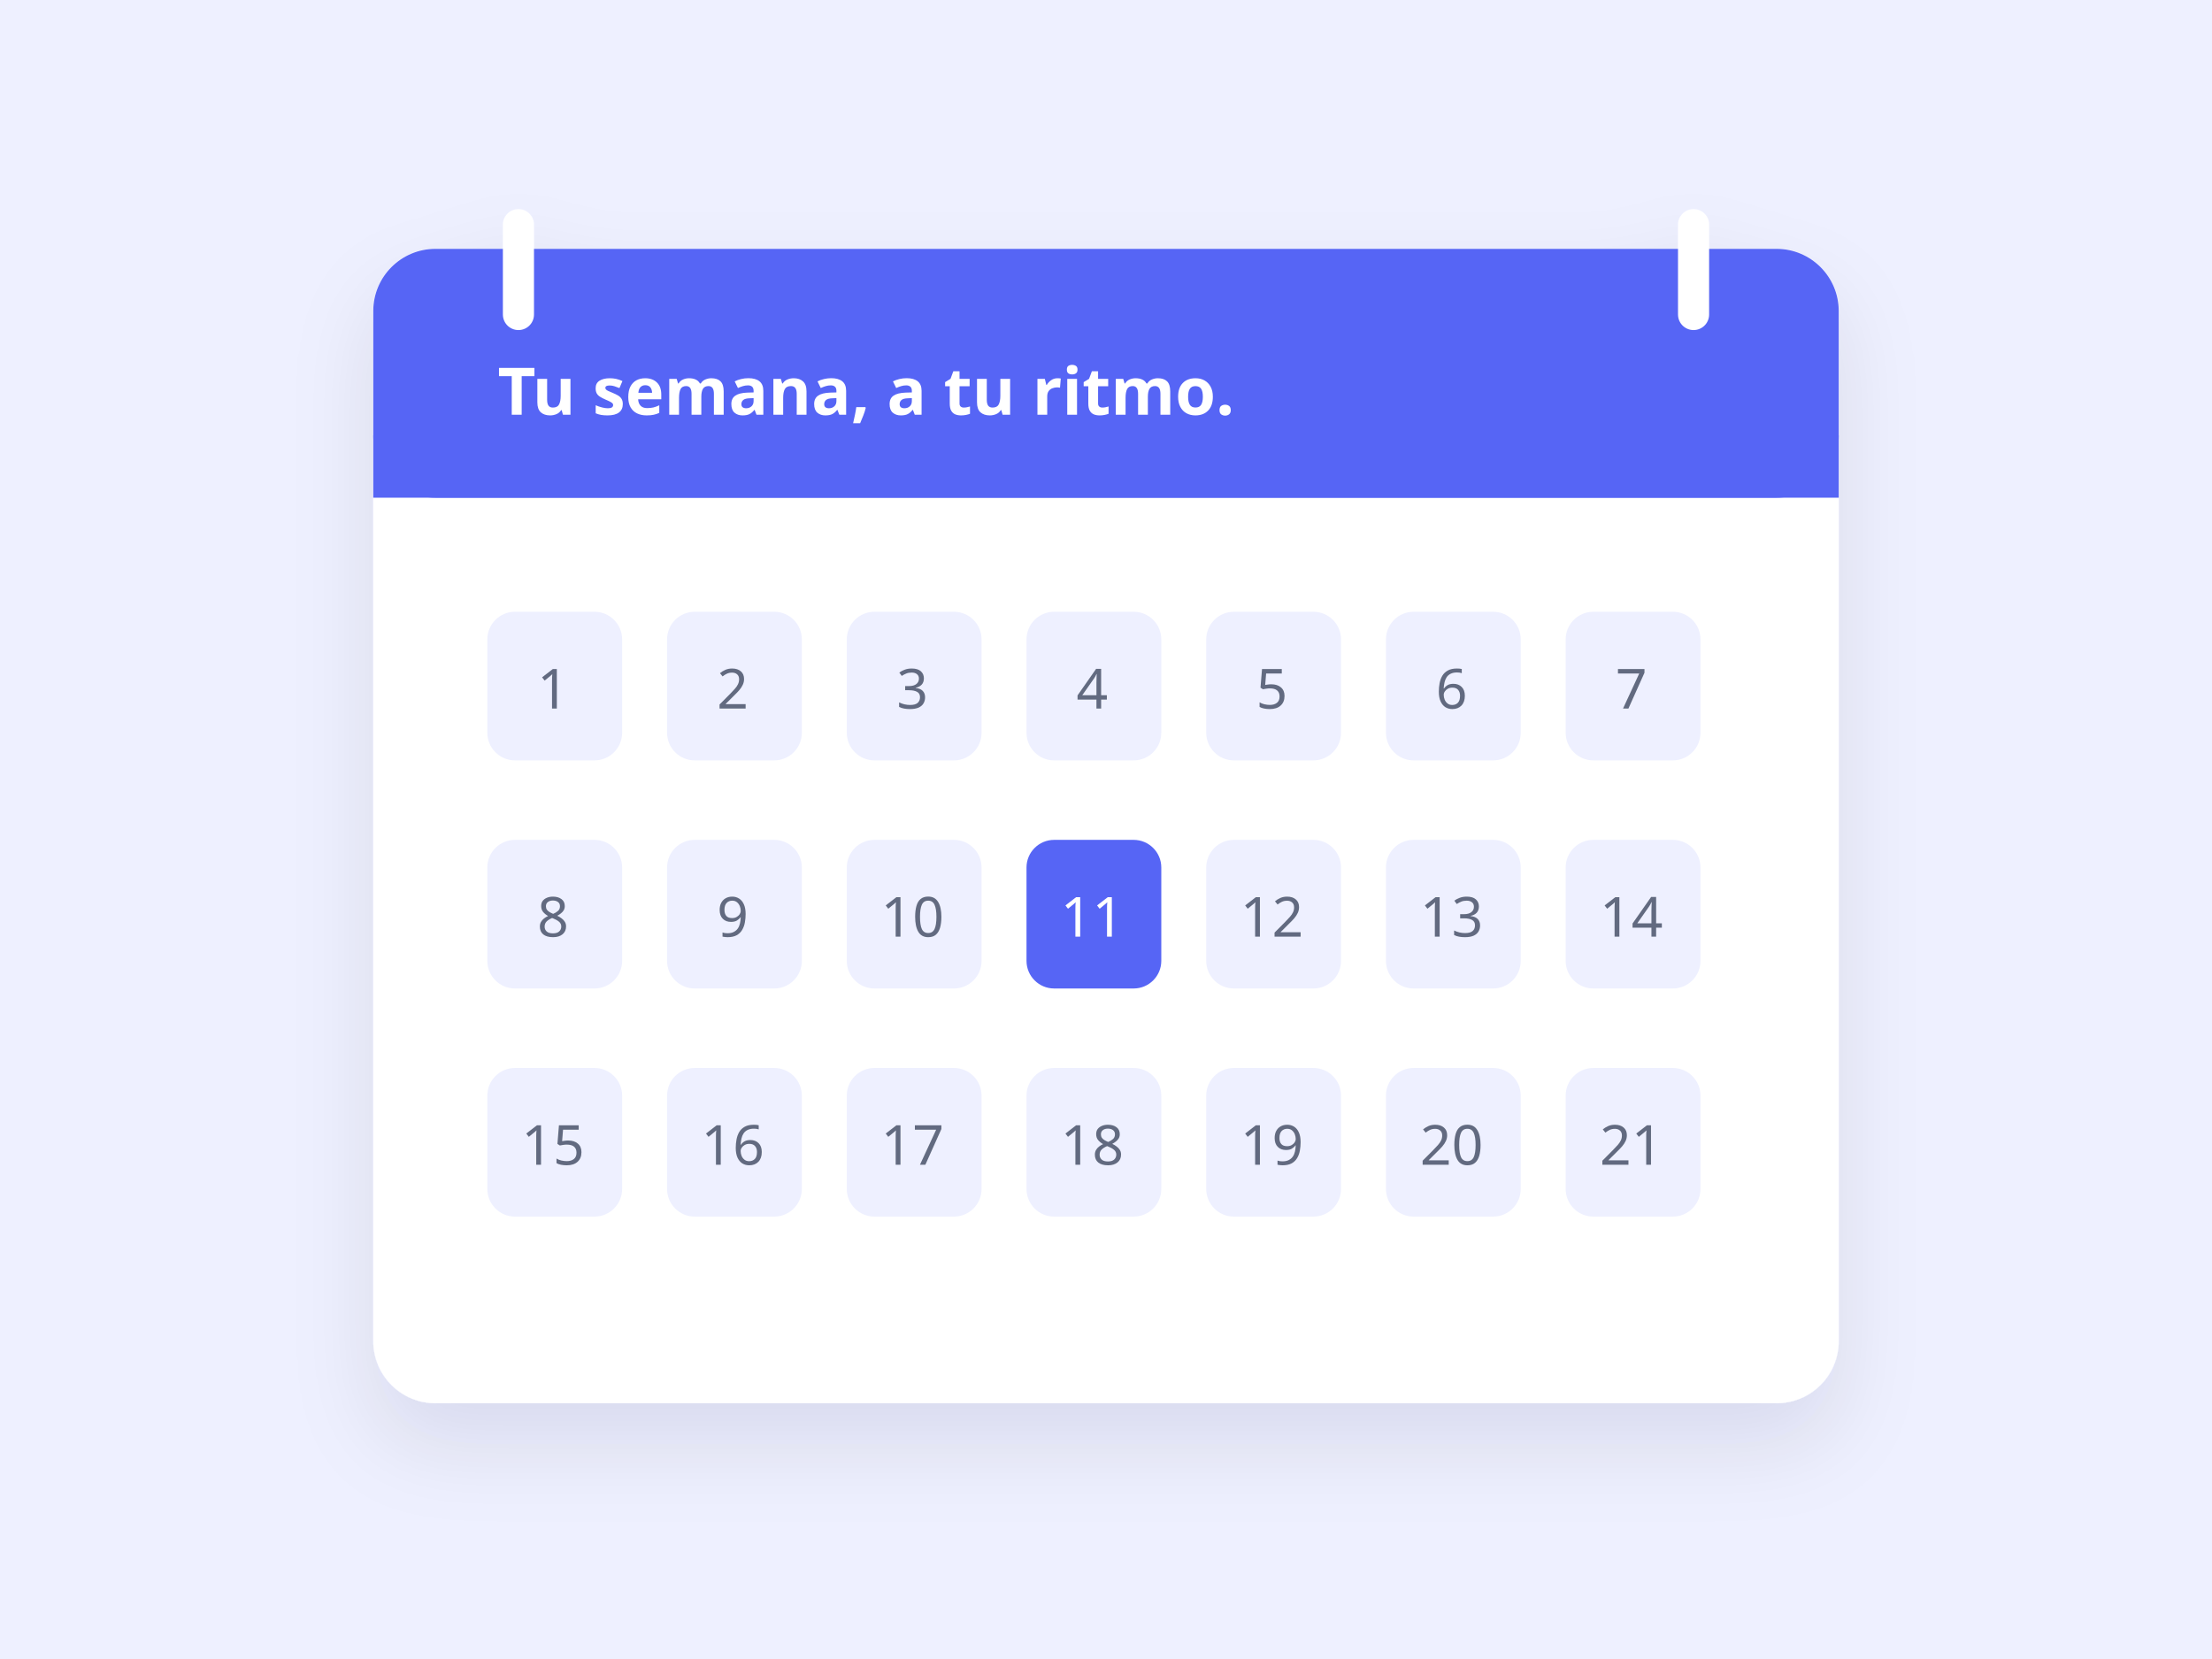
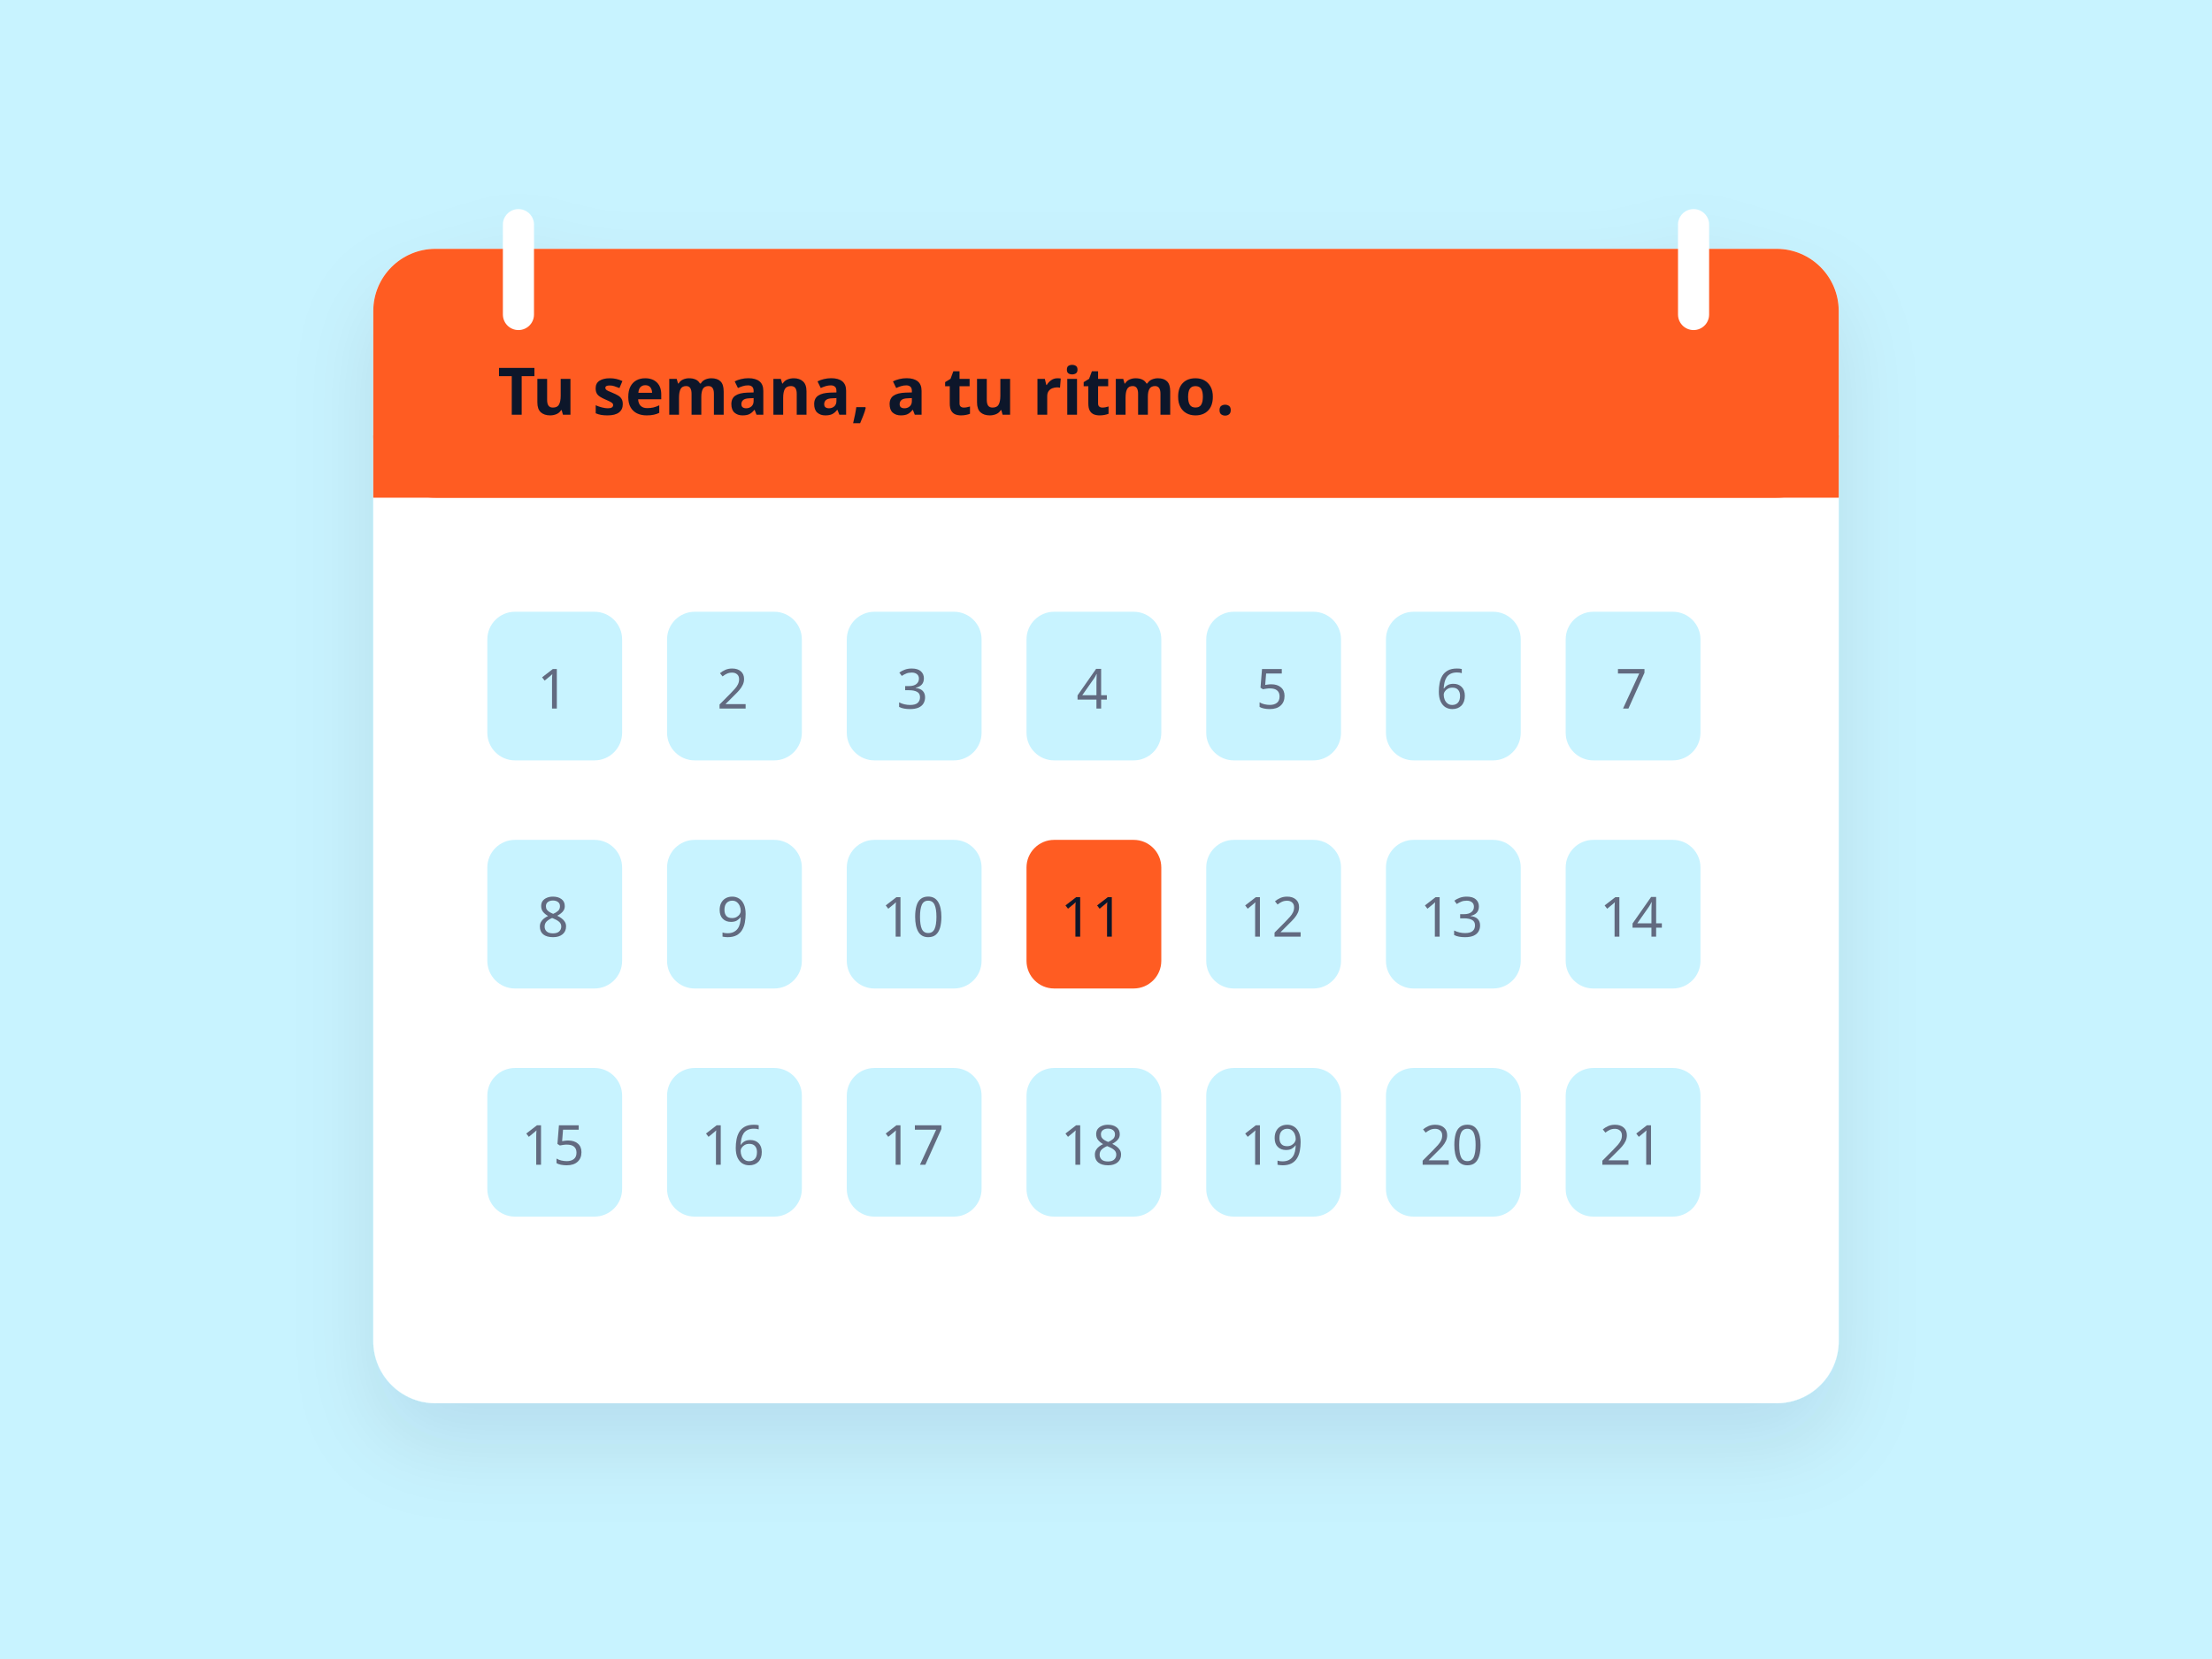
<svg xmlns="http://www.w3.org/2000/svg" width="640" height="480" viewBox="0 0 640 480">
  <defs>
    <filter id="shadow" x="-30%" y="-30%" width="160%" height="180%">
      <feDropShadow dx="0" dy="12" stdDeviation="12" flood-color="#192443" flood-opacity=".09" />
    </filter>
  </defs>
-   <rect width="640" height="480" fill="#EEF0FF" />
+   <rect width="640" height="480" fill="#C8F3FF" />
  <g filter="url(#shadow)">
    <rect x="108" y="72" width="424" height="334" rx="18" fill="white" />
-     <rect x="108" y="72" width="424" height="72" rx="18" fill="#5665F5" />
-     <path d="M108 126h424v18H108Z" fill="#5665F5" />
+     <rect x="108" y="72" width="424" height="72" rx="18" fill="#FF5C23" />
+     <path d="M108 126h424v18H108Z" fill="#FF5C23" />
    <path d="M150 65v26m340-26v26" stroke="#fff" stroke-width="9" stroke-linecap="round" />
-     <text x="144" y="120" fill="white" font-family="sans-serif" font-size="19" font-weight="600">Tu semana, a tu ritmo.</text>
-     <rect x="141" y="177" width="39" height="43" rx="8" fill="#EEF0FF" />
+     <text x="144" y="120" fill="#11182B" font-family="sans-serif" font-size="19" font-weight="600">Tu semana, a tu ritmo.</text>
+     <rect x="141" y="177" width="39" height="43" rx="8" fill="#C8F3FF" />
    <text x="160" y="205" text-anchor="middle" fill="#626B80" font-family="sans-serif" font-size="16">1</text>
-     <rect x="193" y="177" width="39" height="43" rx="8" fill="#EEF0FF" />
+     <rect x="193" y="177" width="39" height="43" rx="8" fill="#C8F3FF" />
    <text x="212" y="205" text-anchor="middle" fill="#626B80" font-family="sans-serif" font-size="16">2</text>
-     <rect x="245" y="177" width="39" height="43" rx="8" fill="#EEF0FF" />
+     <rect x="245" y="177" width="39" height="43" rx="8" fill="#C8F3FF" />
    <text x="264" y="205" text-anchor="middle" fill="#626B80" font-family="sans-serif" font-size="16">3</text>
-     <rect x="297" y="177" width="39" height="43" rx="8" fill="#EEF0FF" />
+     <rect x="297" y="177" width="39" height="43" rx="8" fill="#C8F3FF" />
    <text x="316" y="205" text-anchor="middle" fill="#626B80" font-family="sans-serif" font-size="16">4</text>
-     <rect x="349" y="177" width="39" height="43" rx="8" fill="#EEF0FF" />
+     <rect x="349" y="177" width="39" height="43" rx="8" fill="#C8F3FF" />
    <text x="368" y="205" text-anchor="middle" fill="#626B80" font-family="sans-serif" font-size="16">5</text>
-     <rect x="401" y="177" width="39" height="43" rx="8" fill="#EEF0FF" />
+     <rect x="401" y="177" width="39" height="43" rx="8" fill="#C8F3FF" />
    <text x="420" y="205" text-anchor="middle" fill="#626B80" font-family="sans-serif" font-size="16">6</text>
-     <rect x="453" y="177" width="39" height="43" rx="8" fill="#EEF0FF" />
+     <rect x="453" y="177" width="39" height="43" rx="8" fill="#C8F3FF" />
    <text x="472" y="205" text-anchor="middle" fill="#626B80" font-family="sans-serif" font-size="16">7</text>
-     <rect x="141" y="243" width="39" height="43" rx="8" fill="#EEF0FF" />
+     <rect x="141" y="243" width="39" height="43" rx="8" fill="#C8F3FF" />
    <text x="160" y="271" text-anchor="middle" fill="#626B80" font-family="sans-serif" font-size="16">8</text>
-     <rect x="193" y="243" width="39" height="43" rx="8" fill="#EEF0FF" />
+     <rect x="193" y="243" width="39" height="43" rx="8" fill="#C8F3FF" />
    <text x="212" y="271" text-anchor="middle" fill="#626B80" font-family="sans-serif" font-size="16">9</text>
-     <rect x="245" y="243" width="39" height="43" rx="8" fill="#EEF0FF" />
+     <rect x="245" y="243" width="39" height="43" rx="8" fill="#C8F3FF" />
    <text x="264" y="271" text-anchor="middle" fill="#626B80" font-family="sans-serif" font-size="16">10</text>
-     <rect x="297" y="243" width="39" height="43" rx="8" fill="#5665F5" />
-     <text x="316" y="271" text-anchor="middle" fill="#fff" font-family="sans-serif" font-size="16">11</text>
-     <rect x="349" y="243" width="39" height="43" rx="8" fill="#EEF0FF" />
+     <rect x="297" y="243" width="39" height="43" rx="8" fill="#FF5C23" />
+     <text x="316" y="271" text-anchor="middle" fill="#11182B" font-family="sans-serif" font-size="16">11</text>
+     <rect x="349" y="243" width="39" height="43" rx="8" fill="#C8F3FF" />
    <text x="368" y="271" text-anchor="middle" fill="#626B80" font-family="sans-serif" font-size="16">12</text>
-     <rect x="401" y="243" width="39" height="43" rx="8" fill="#EEF0FF" />
+     <rect x="401" y="243" width="39" height="43" rx="8" fill="#C8F3FF" />
    <text x="420" y="271" text-anchor="middle" fill="#626B80" font-family="sans-serif" font-size="16">13</text>
-     <rect x="453" y="243" width="39" height="43" rx="8" fill="#EEF0FF" />
+     <rect x="453" y="243" width="39" height="43" rx="8" fill="#C8F3FF" />
    <text x="472" y="271" text-anchor="middle" fill="#626B80" font-family="sans-serif" font-size="16">14</text>
-     <rect x="141" y="309" width="39" height="43" rx="8" fill="#EEF0FF" />
+     <rect x="141" y="309" width="39" height="43" rx="8" fill="#C8F3FF" />
    <text x="160" y="337" text-anchor="middle" fill="#626B80" font-family="sans-serif" font-size="16">15</text>
-     <rect x="193" y="309" width="39" height="43" rx="8" fill="#EEF0FF" />
+     <rect x="193" y="309" width="39" height="43" rx="8" fill="#C8F3FF" />
    <text x="212" y="337" text-anchor="middle" fill="#626B80" font-family="sans-serif" font-size="16">16</text>
-     <rect x="245" y="309" width="39" height="43" rx="8" fill="#EEF0FF" />
+     <rect x="245" y="309" width="39" height="43" rx="8" fill="#C8F3FF" />
    <text x="264" y="337" text-anchor="middle" fill="#626B80" font-family="sans-serif" font-size="16">17</text>
-     <rect x="297" y="309" width="39" height="43" rx="8" fill="#EEF0FF" />
+     <rect x="297" y="309" width="39" height="43" rx="8" fill="#C8F3FF" />
    <text x="316" y="337" text-anchor="middle" fill="#626B80" font-family="sans-serif" font-size="16">18</text>
-     <rect x="349" y="309" width="39" height="43" rx="8" fill="#EEF0FF" />
+     <rect x="349" y="309" width="39" height="43" rx="8" fill="#C8F3FF" />
    <text x="368" y="337" text-anchor="middle" fill="#626B80" font-family="sans-serif" font-size="16">19</text>
-     <rect x="401" y="309" width="39" height="43" rx="8" fill="#EEF0FF" />
+     <rect x="401" y="309" width="39" height="43" rx="8" fill="#C8F3FF" />
    <text x="420" y="337" text-anchor="middle" fill="#626B80" font-family="sans-serif" font-size="16">20</text>
-     <rect x="453" y="309" width="39" height="43" rx="8" fill="#EEF0FF" />
+     <rect x="453" y="309" width="39" height="43" rx="8" fill="#C8F3FF" />
    <text x="472" y="337" text-anchor="middle" fill="#626B80" font-family="sans-serif" font-size="16">21</text>
  </g>
</svg>
